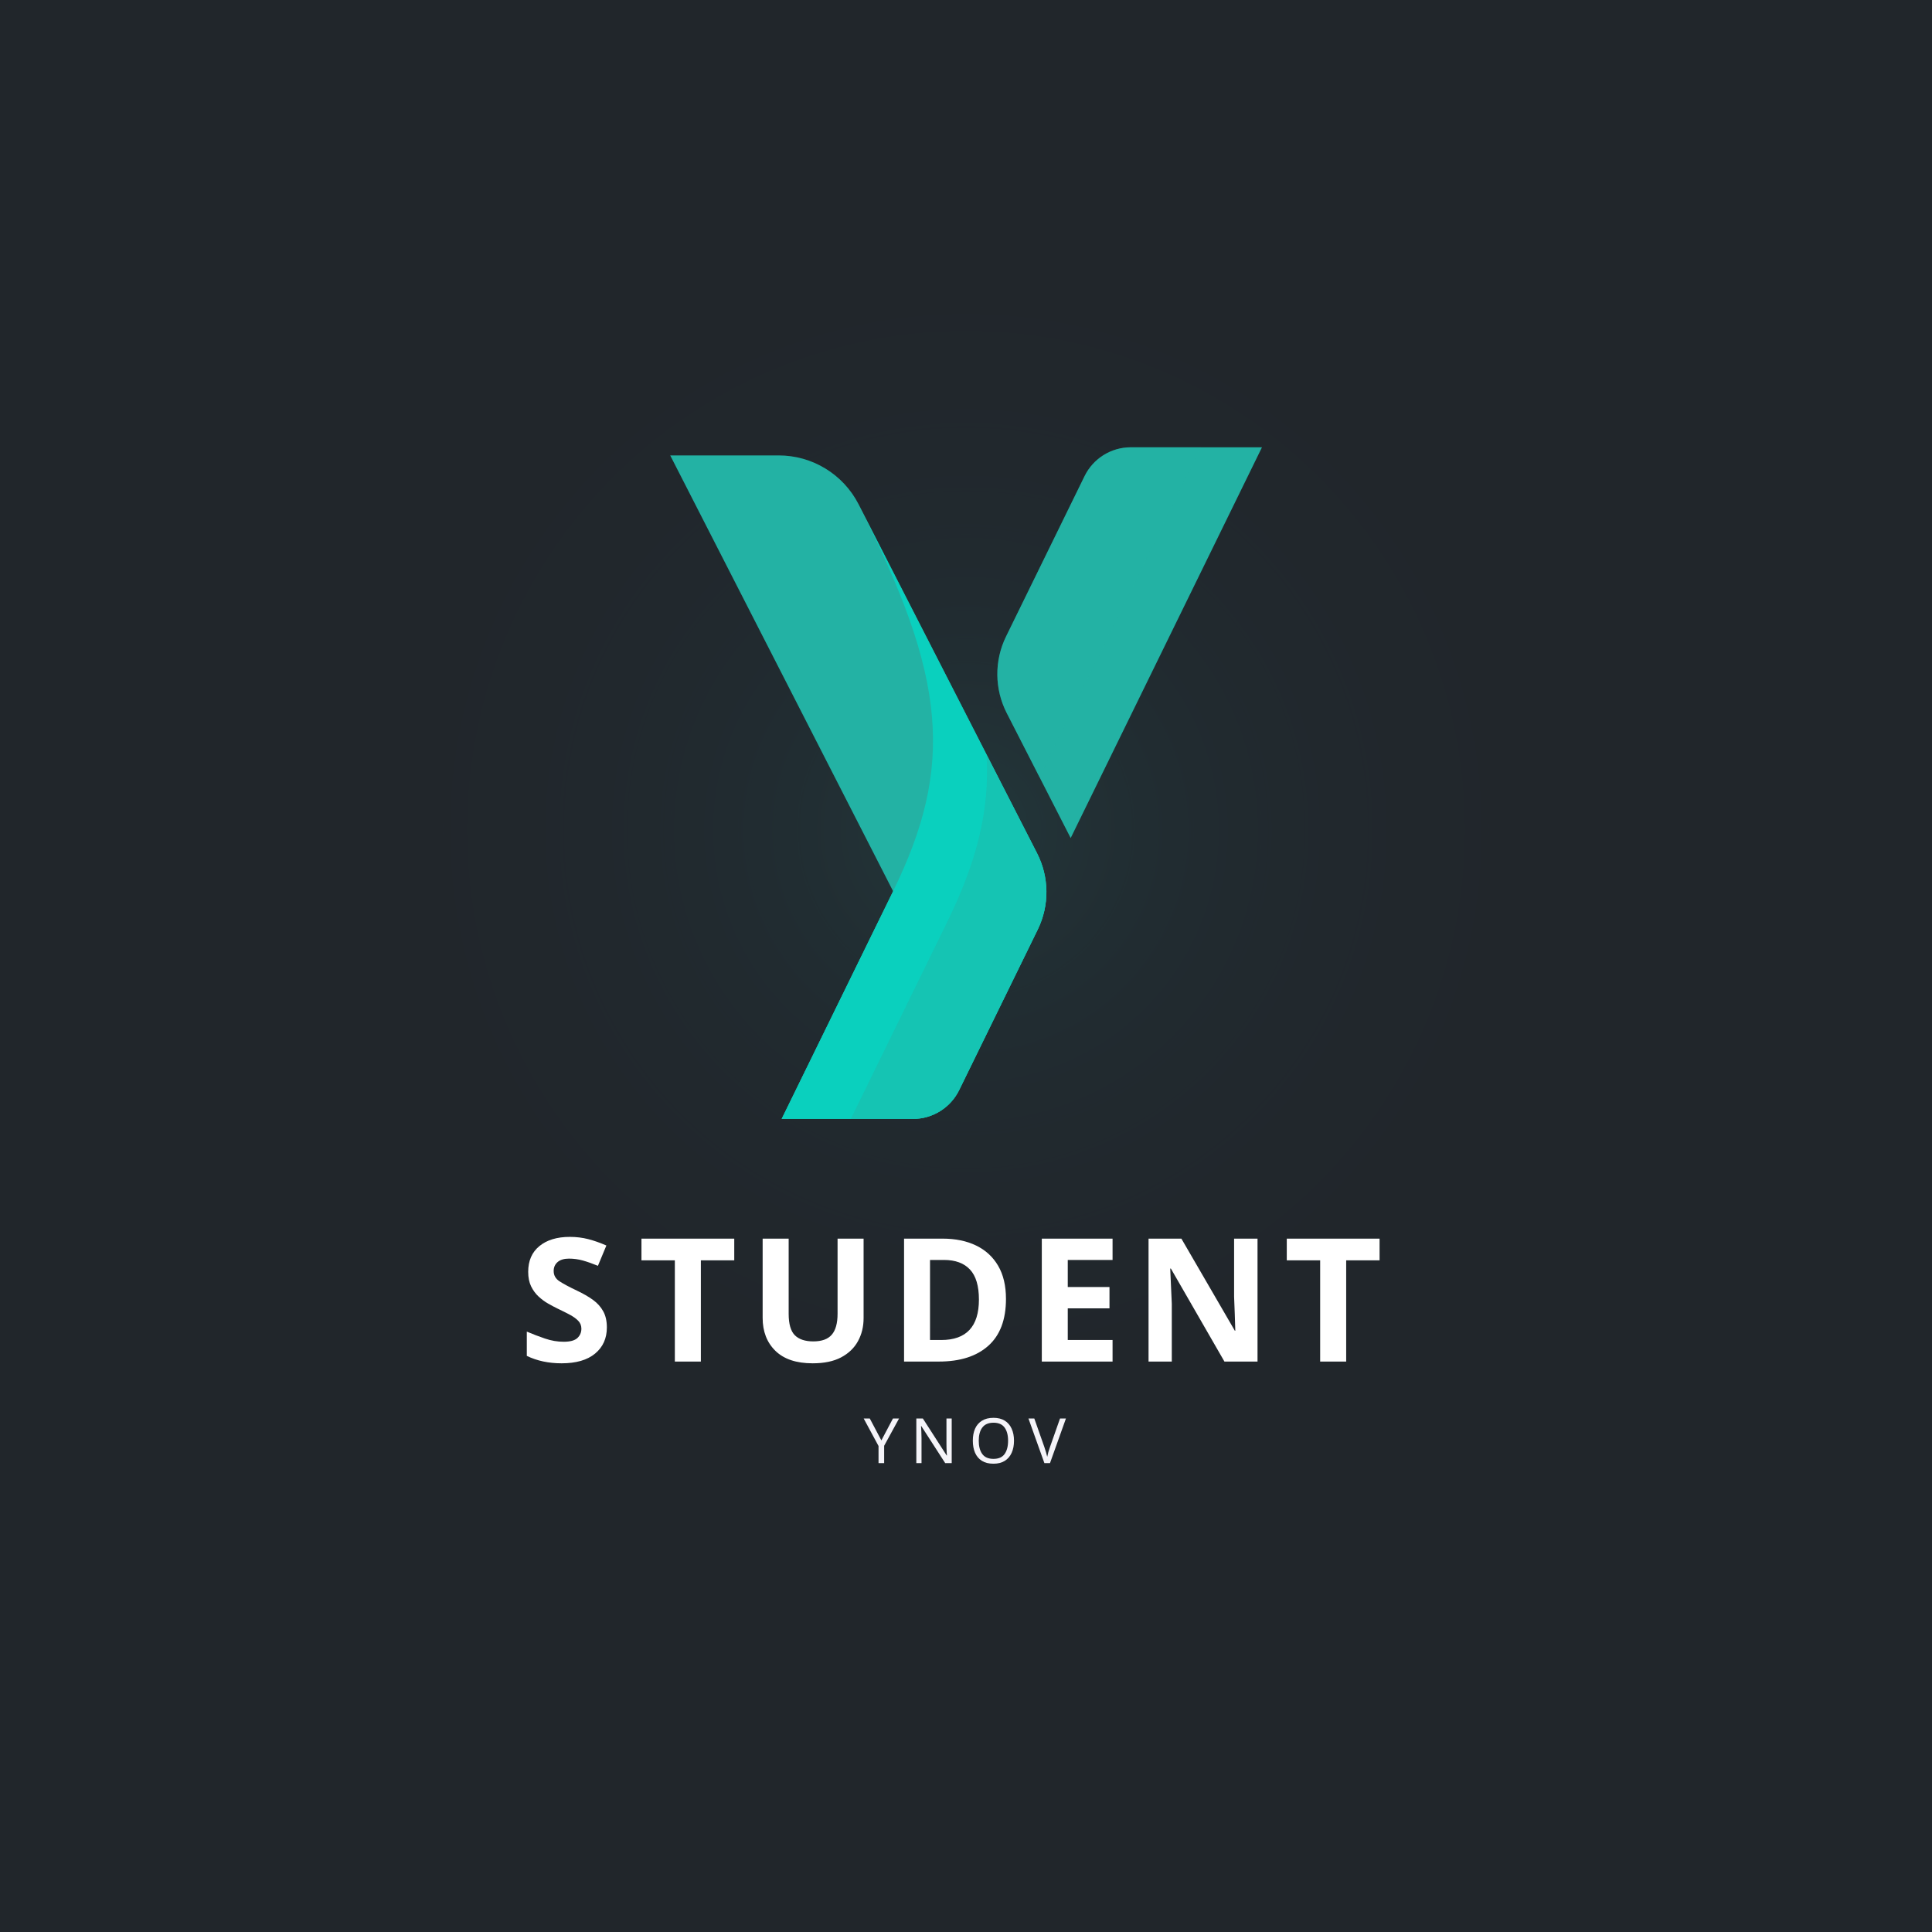
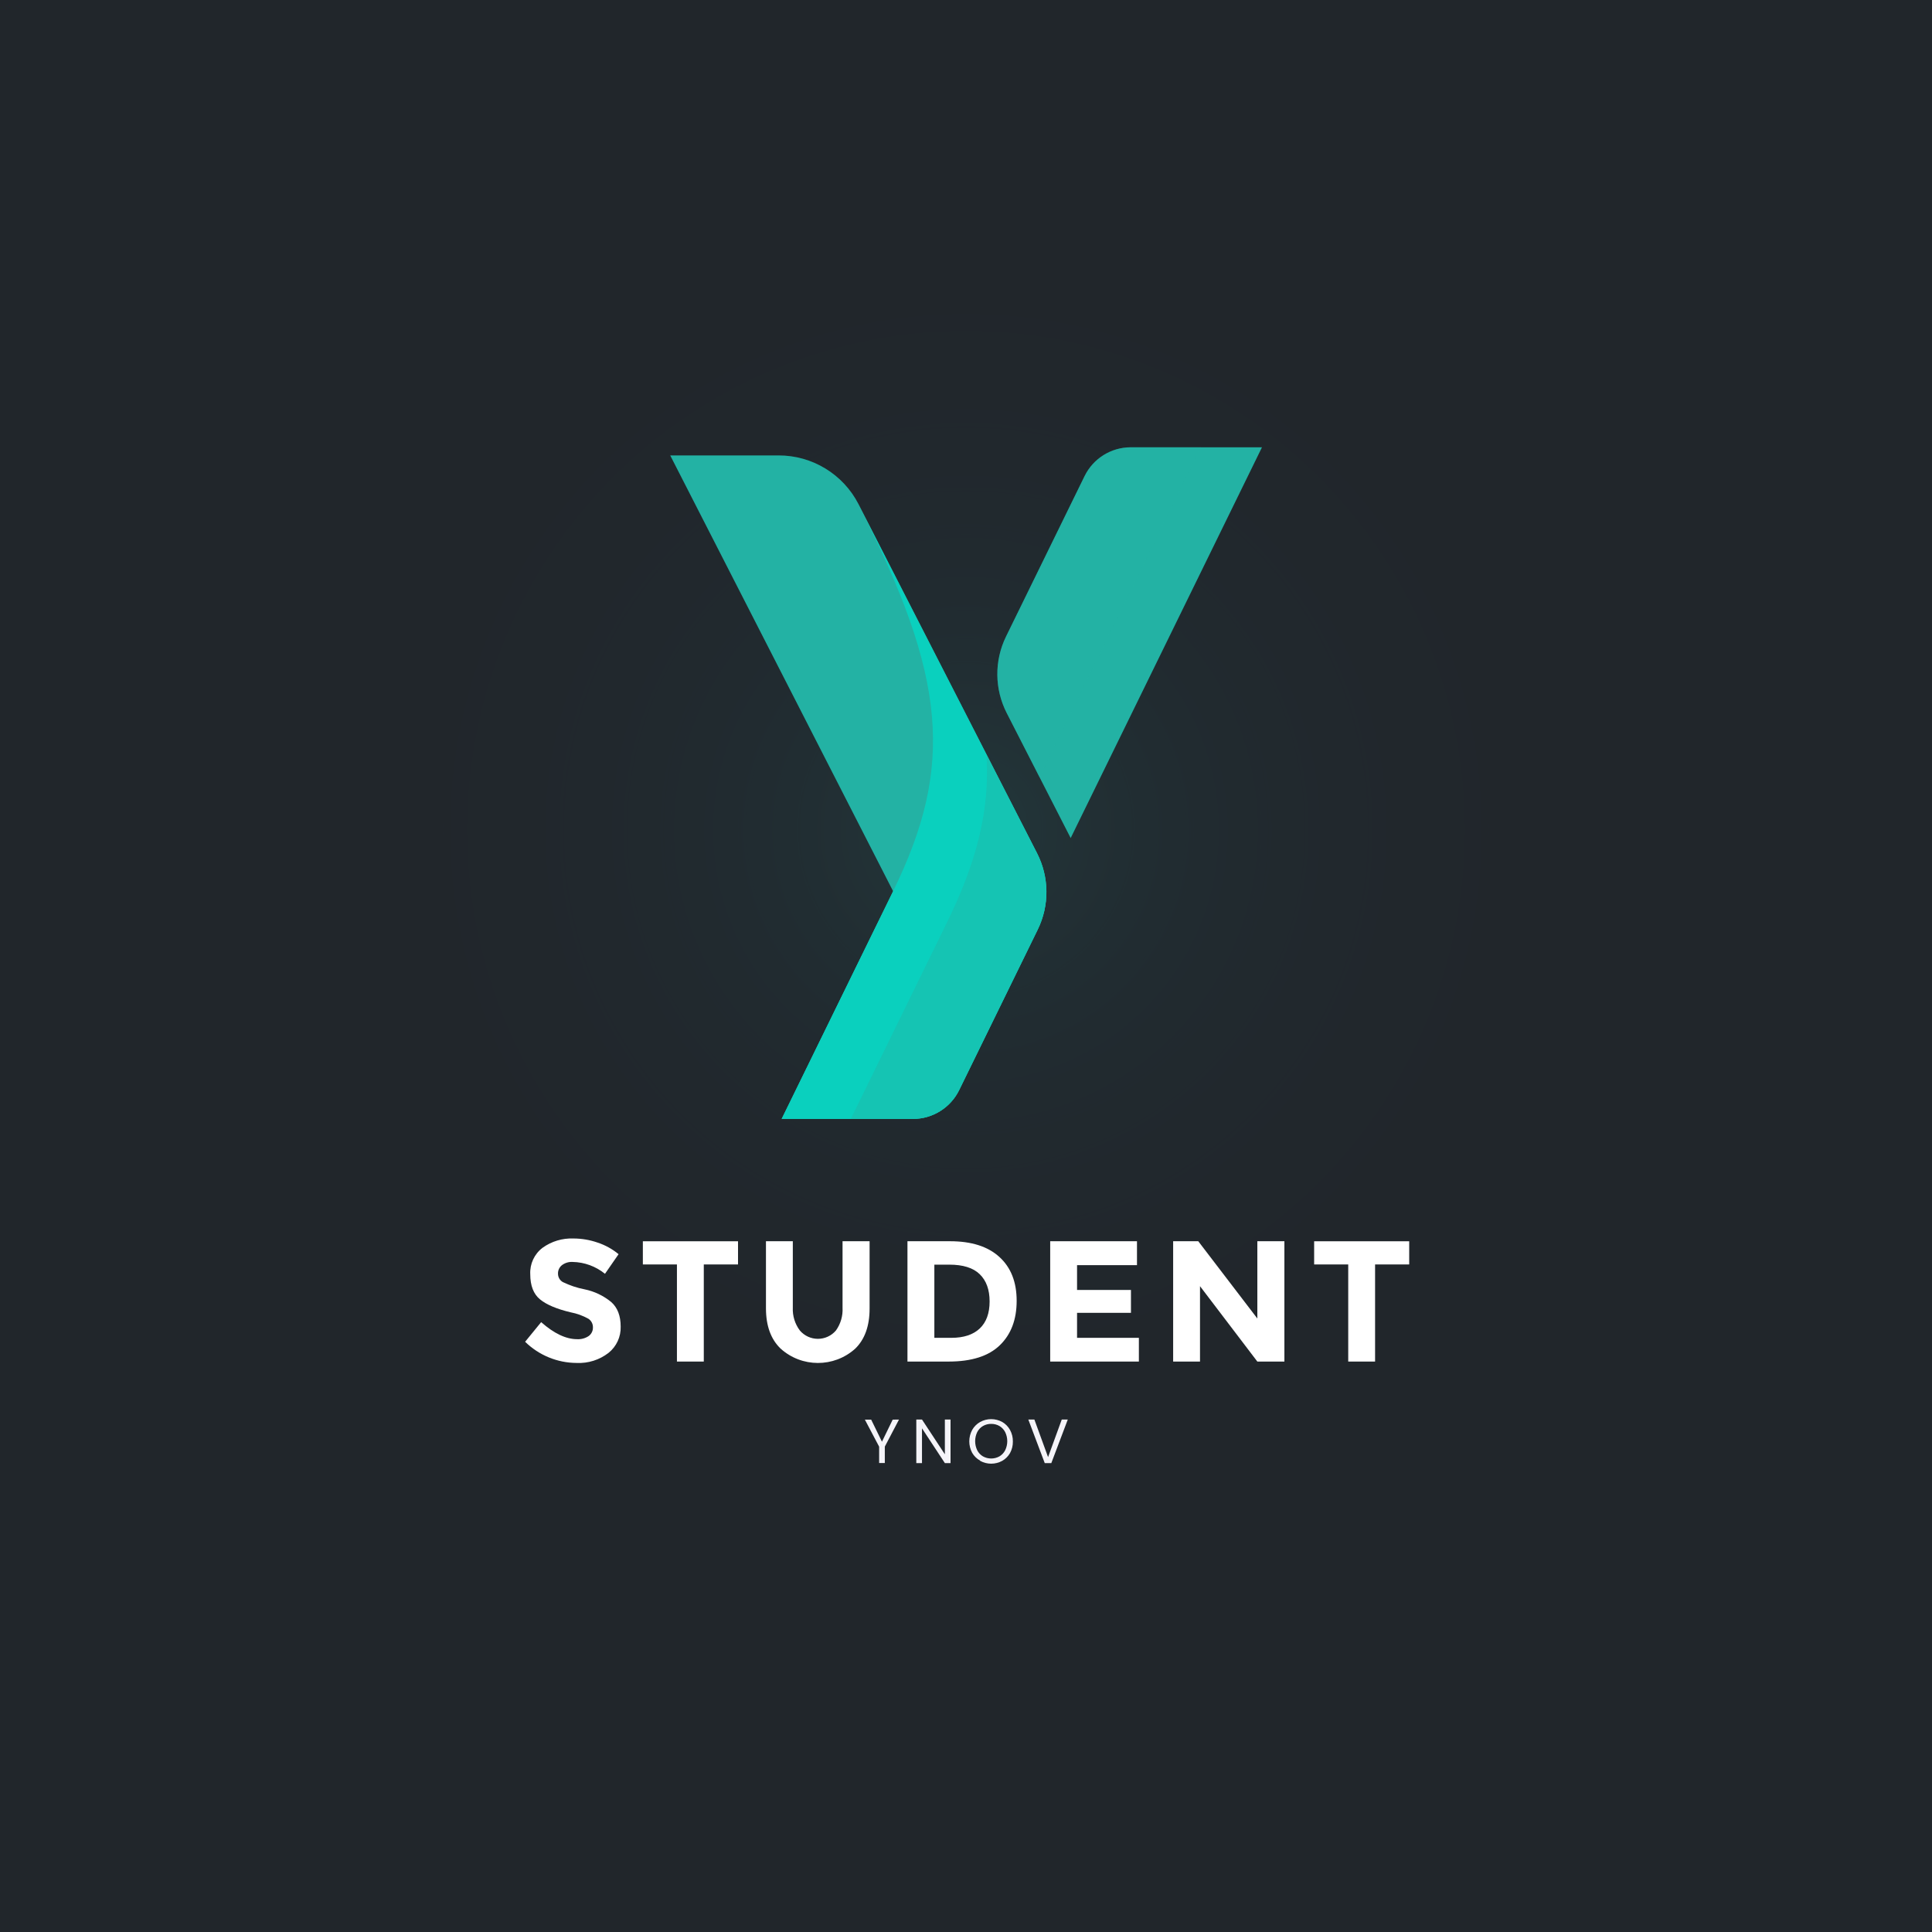
<svg xmlns="http://www.w3.org/2000/svg" viewBox="0 0 500 500">
  <defs>
-     <style>.cls-1{isolation:isolate;}.cls-2{fill:#21262b;}.cls-3{mix-blend-mode:color-dodge;opacity:0.22;fill:url(#Dégradé_sans_nom_3);}.cls-4{font-size:44.56px;fill:#fff;font-family:Montserrat-Bold, Montserrat;font-weight:700;letter-spacing:0.05em;}.cls-5{letter-spacing:0.06em;}.cls-6{font-size:16.17px;fill:#f5f4f9;font-family:Poppins-Regular, Poppins;letter-spacing:0.18em;}.cls-10,.cls-7,.cls-8,.cls-9{fill:#23b2a4;}.cls-8{mix-blend-mode:overlay;}.cls-9{opacity:0.42;}.cls-10{opacity:0.32;}</style>
+     <style>.cls-1{isolation:isolate;}.cls-2{fill:#21262b;}.cls-3{mix-blend-mode:color-dodge;opacity:0.22;fill:url(#Dégradé_sans_nom_3);}.cls-4{fill:#fff;}.cls-5{fill:#f5f4f9;}.cls-6,.cls-7,.cls-8,.cls-9{fill:#23b2a4;}.cls-7{mix-blend-mode:overlay;}.cls-8{opacity:0.42;}.cls-9{opacity:0.32;}</style>
    <radialGradient id="Dégradé_sans_nom_3" cx="250" cy="214.74" r="174.89" gradientUnits="userSpaceOnUse">
      <stop offset="0" stop-color="#23b2a4" />
      <stop offset="0.53" stop-color="#216563" stop-opacity="0.46" />
      <stop offset="1" stop-color="#20242b" stop-opacity="0" />
    </radialGradient>
  </defs>
  <g class="cls-1">
    <g id="BACKGROUND">
      <rect class="cls-2" width="500" height="500" />
      <rect class="cls-3" x="74.52" y="39.26" width="350.96" height="350.96" rx="175.48" />
    </g>
    <g id="OBJECTS">
-       <text class="cls-4" transform="translate(134.29 352.37)">S<tspan class="cls-5" x="30.83" y="0">TUDENT</tspan>
-       </text>
-       <text class="cls-6" transform="translate(223.52 378.65)">YNOV</text>
-       <path class="cls-7" d="M201.45,117.86h-28l57.69,112.8-28.85,58.92h34a13.32,13.32,0,0,0,11.95-7.46l20.32-41.52a22.08,22.08,0,0,0-.17-19.8l-46.18-90.29A23.24,23.24,0,0,0,201.45,117.86Z" />
+       <path class="cls-4" d="M145.41,327.44a2.7,2.7,0,0,0-1,2.19,2.48,2.48,0,0,0,1.23,2.16,22.74,22.74,0,0,0,5.66,1.89,15.9,15.9,0,0,1,6.88,3.28c1.64,1.45,2.45,3.58,2.45,6.37a8.38,8.38,0,0,1-3.14,6.79,12.5,12.5,0,0,1-8.26,2.61,19.15,19.15,0,0,1-13.33-5.48l4.15-5.08q5,4.41,9.31,4.41a4.89,4.89,0,0,0,3-.82,2.68,2.68,0,0,0,1.09-2.23,2.6,2.6,0,0,0-1.16-2.23,15.21,15.21,0,0,0-4.59-1.67q-5.43-1.29-7.95-3.36t-2.52-6.51a8.07,8.07,0,0,1,3.19-6.84,12.82,12.82,0,0,1,8-2.4,19.21,19.21,0,0,1,6.24,1.06,16.88,16.88,0,0,1,5.43,3l-3.52,5.08a13.68,13.68,0,0,0-8.37-3.07A4.17,4.17,0,0,0,145.41,327.44Z" />
+       <path class="cls-4" d="M182.14,327.24v25.13h-6.95V327.24h-8.82v-6H191v6Z" />
+       <path class="cls-4" d="M207,344.33a6.13,6.13,0,0,0,9.34,0,9.27,9.27,0,0,0,1.71-5.9v-17.2h7v17.42q0,6.78-3.74,10.4A14.42,14.42,0,0,1,202,349q-3.76-3.64-3.77-10.38V321.23h6.95v17.2A9.15,9.15,0,0,0,207,344.33Z" />
+       <path class="cls-4" d="M258.65,325.31q4.46,4.06,4.46,11.34t-4.35,11.49c-2.9,2.82-7.31,4.23-13.26,4.23H234.85V321.23h11Q254.2,321.23,258.65,325.31Zm-5.1,18.51c1.7-1.61,2.56-3.94,2.56-7s-.86-5.41-2.56-7.06-4.33-2.47-7.87-2.47h-3.87v18.94h4.41C249.4,346.23,251.84,345.42,253.55,343.82Z" />
+       <path class="cls-4" d="M294.25,321.23v6.19H278.74v6.42h13.95v5.92H278.74v6.47h16v6.14H271.79V321.23Z" />
+       <path class="cls-4" d="M325.4,321.23h7v31.14h-7l-14.84-19.51v19.51h-6.95V321.23h6.5l15.29,20Z" />
+       <path class="cls-4" d="M355.87,327.24v25.13h-6.95V327.24H340.1v-6h24.6v6Z" />
+       <path class="cls-5" d="M232.66,367.38l-3.67,7v4.25h-1.47V374.4l-3.69-7h1.63l2.79,5.71,2.78-5.71Z" />
+       <path class="cls-5" d="M246,378.65h-1.47l-5.92-9v9h-1.47V367.37h1.47l5.92,9v-9H246Z" />
+       <path class="cls-5" d="M253.65,378a5.38,5.38,0,0,1-2.05-2,6.26,6.26,0,0,1,0-5.94,5.45,5.45,0,0,1,2.05-2.05,5.94,5.94,0,0,1,5.74,0,5.36,5.36,0,0,1,2,2.05,6,6,0,0,1,.74,3,6,6,0,0,1-.74,3,5.4,5.4,0,0,1-2,2,5.94,5.94,0,0,1-5.74,0Zm5-1.09a3.87,3.87,0,0,0,1.48-1.57,5.36,5.36,0,0,0,0-4.73,4,4,0,0,0-1.47-1.56,4.23,4.23,0,0,0-2.14-.55,4.17,4.17,0,0,0-2.13.55,3.91,3.91,0,0,0-1.48,1.56,5.45,5.45,0,0,0,0,4.73,3.87,3.87,0,0,0,1.48,1.57,4.4,4.4,0,0,0,4.26,0Z" />
+       <path class="cls-5" d="M276.34,367.38l-4.26,11.27h-1.7l-4.25-11.27h1.57l3.54,9.72,3.54-9.72Z" />
+       <path class="cls-6" d="M201.45,117.86h-28l57.69,112.8-28.85,58.92h34a13.32,13.32,0,0,0,11.95-7.46l20.32-41.52a22.08,22.08,0,0,0-.17-19.8l-46.18-90.29A23.24,23.24,0,0,0,201.45,117.86Z" />
+       <path class="cls-6" d="M222.13,130.51c23,45,24.8,67.8,9,100.15l-28.85,58.92h34a13.32,13.32,0,0,0,11.95-7.46l20.32-41.52a22.08,22.08,0,0,0-.17-19.8Z" />
      <path class="cls-7" d="M222.13,130.51c23,45,24.8,67.8,9,100.15l-28.85,58.92h34a13.32,13.32,0,0,0,11.95-7.46l20.32-41.52a22.08,22.08,0,0,0-.17-19.8Z" />
-       <path class="cls-8" d="M222.13,130.51c23,45,24.8,67.8,9,100.15l-28.85,58.92h34a13.32,13.32,0,0,0,11.95-7.46l20.32-41.52a22.08,22.08,0,0,0-.17-19.8Z" />
-       <path class="cls-9" d="M268.31,220.8l-13-25.48c.89,14.6-2.64,27.9-10.21,43.38l-24.91,50.88h16.05a13.32,13.32,0,0,0,11.95-7.46l20.32-41.52A22.08,22.08,0,0,0,268.31,220.8Z" />
-       <path class="cls-7" d="M280.69,123.21l-20.33,41.52a22.13,22.13,0,0,0,.18,19.81l16.55,32.35L326.6,115.76h-34A13.3,13.3,0,0,0,280.69,123.21Z" />
-       <path class="cls-10" d="M310.78,115.76H292.64a13.3,13.3,0,0,0-11.95,7.45l-20.33,41.52a22.13,22.13,0,0,0,.18,19.81L269,201.09Z" />
+       <path class="cls-8" d="M268.31,220.8l-13-25.48c.89,14.6-2.64,27.9-10.21,43.38l-24.91,50.88h16.05a13.32,13.32,0,0,0,11.95-7.46l20.32-41.52A22.08,22.08,0,0,0,268.31,220.8Z" />
+       <path class="cls-6" d="M280.69,123.21l-20.33,41.52a22.13,22.13,0,0,0,.18,19.81l16.55,32.35L326.6,115.76h-34A13.3,13.3,0,0,0,280.69,123.21Z" />
+       <path class="cls-9" d="M310.78,115.76H292.64a13.3,13.3,0,0,0-11.95,7.45l-20.33,41.52a22.13,22.13,0,0,0,.18,19.81L269,201.09Z" />
    </g>
  </g>
</svg>
